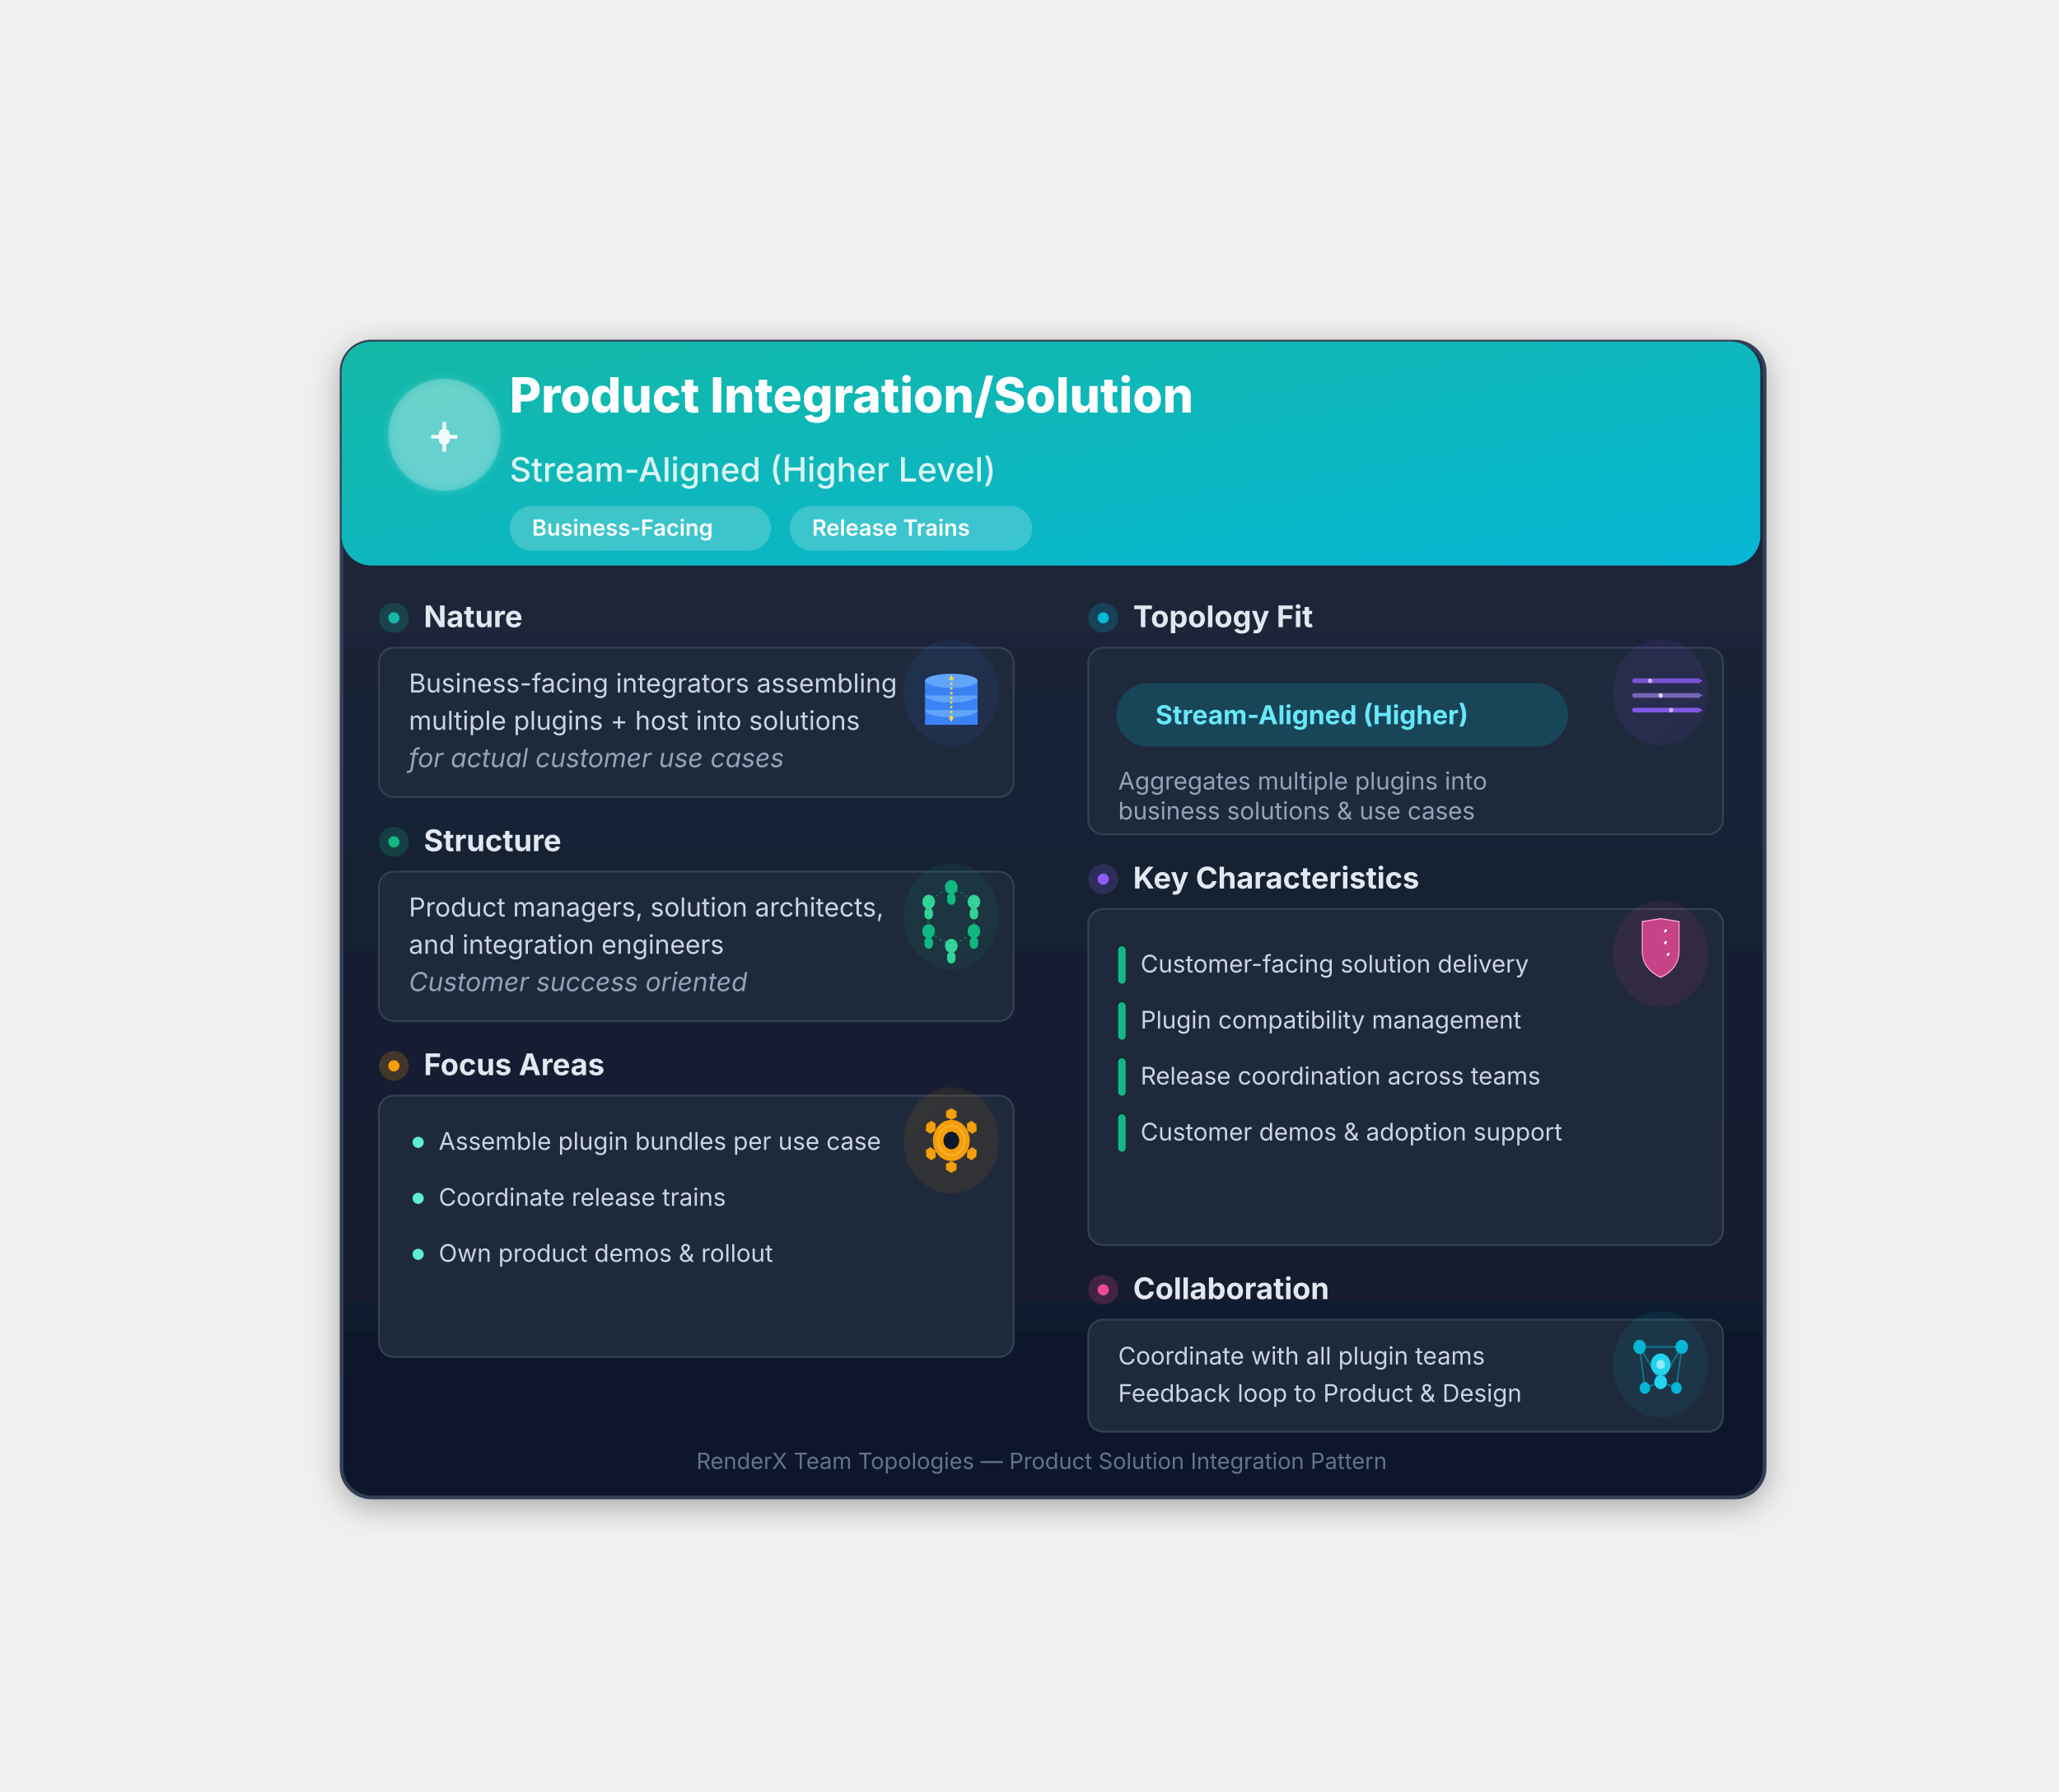
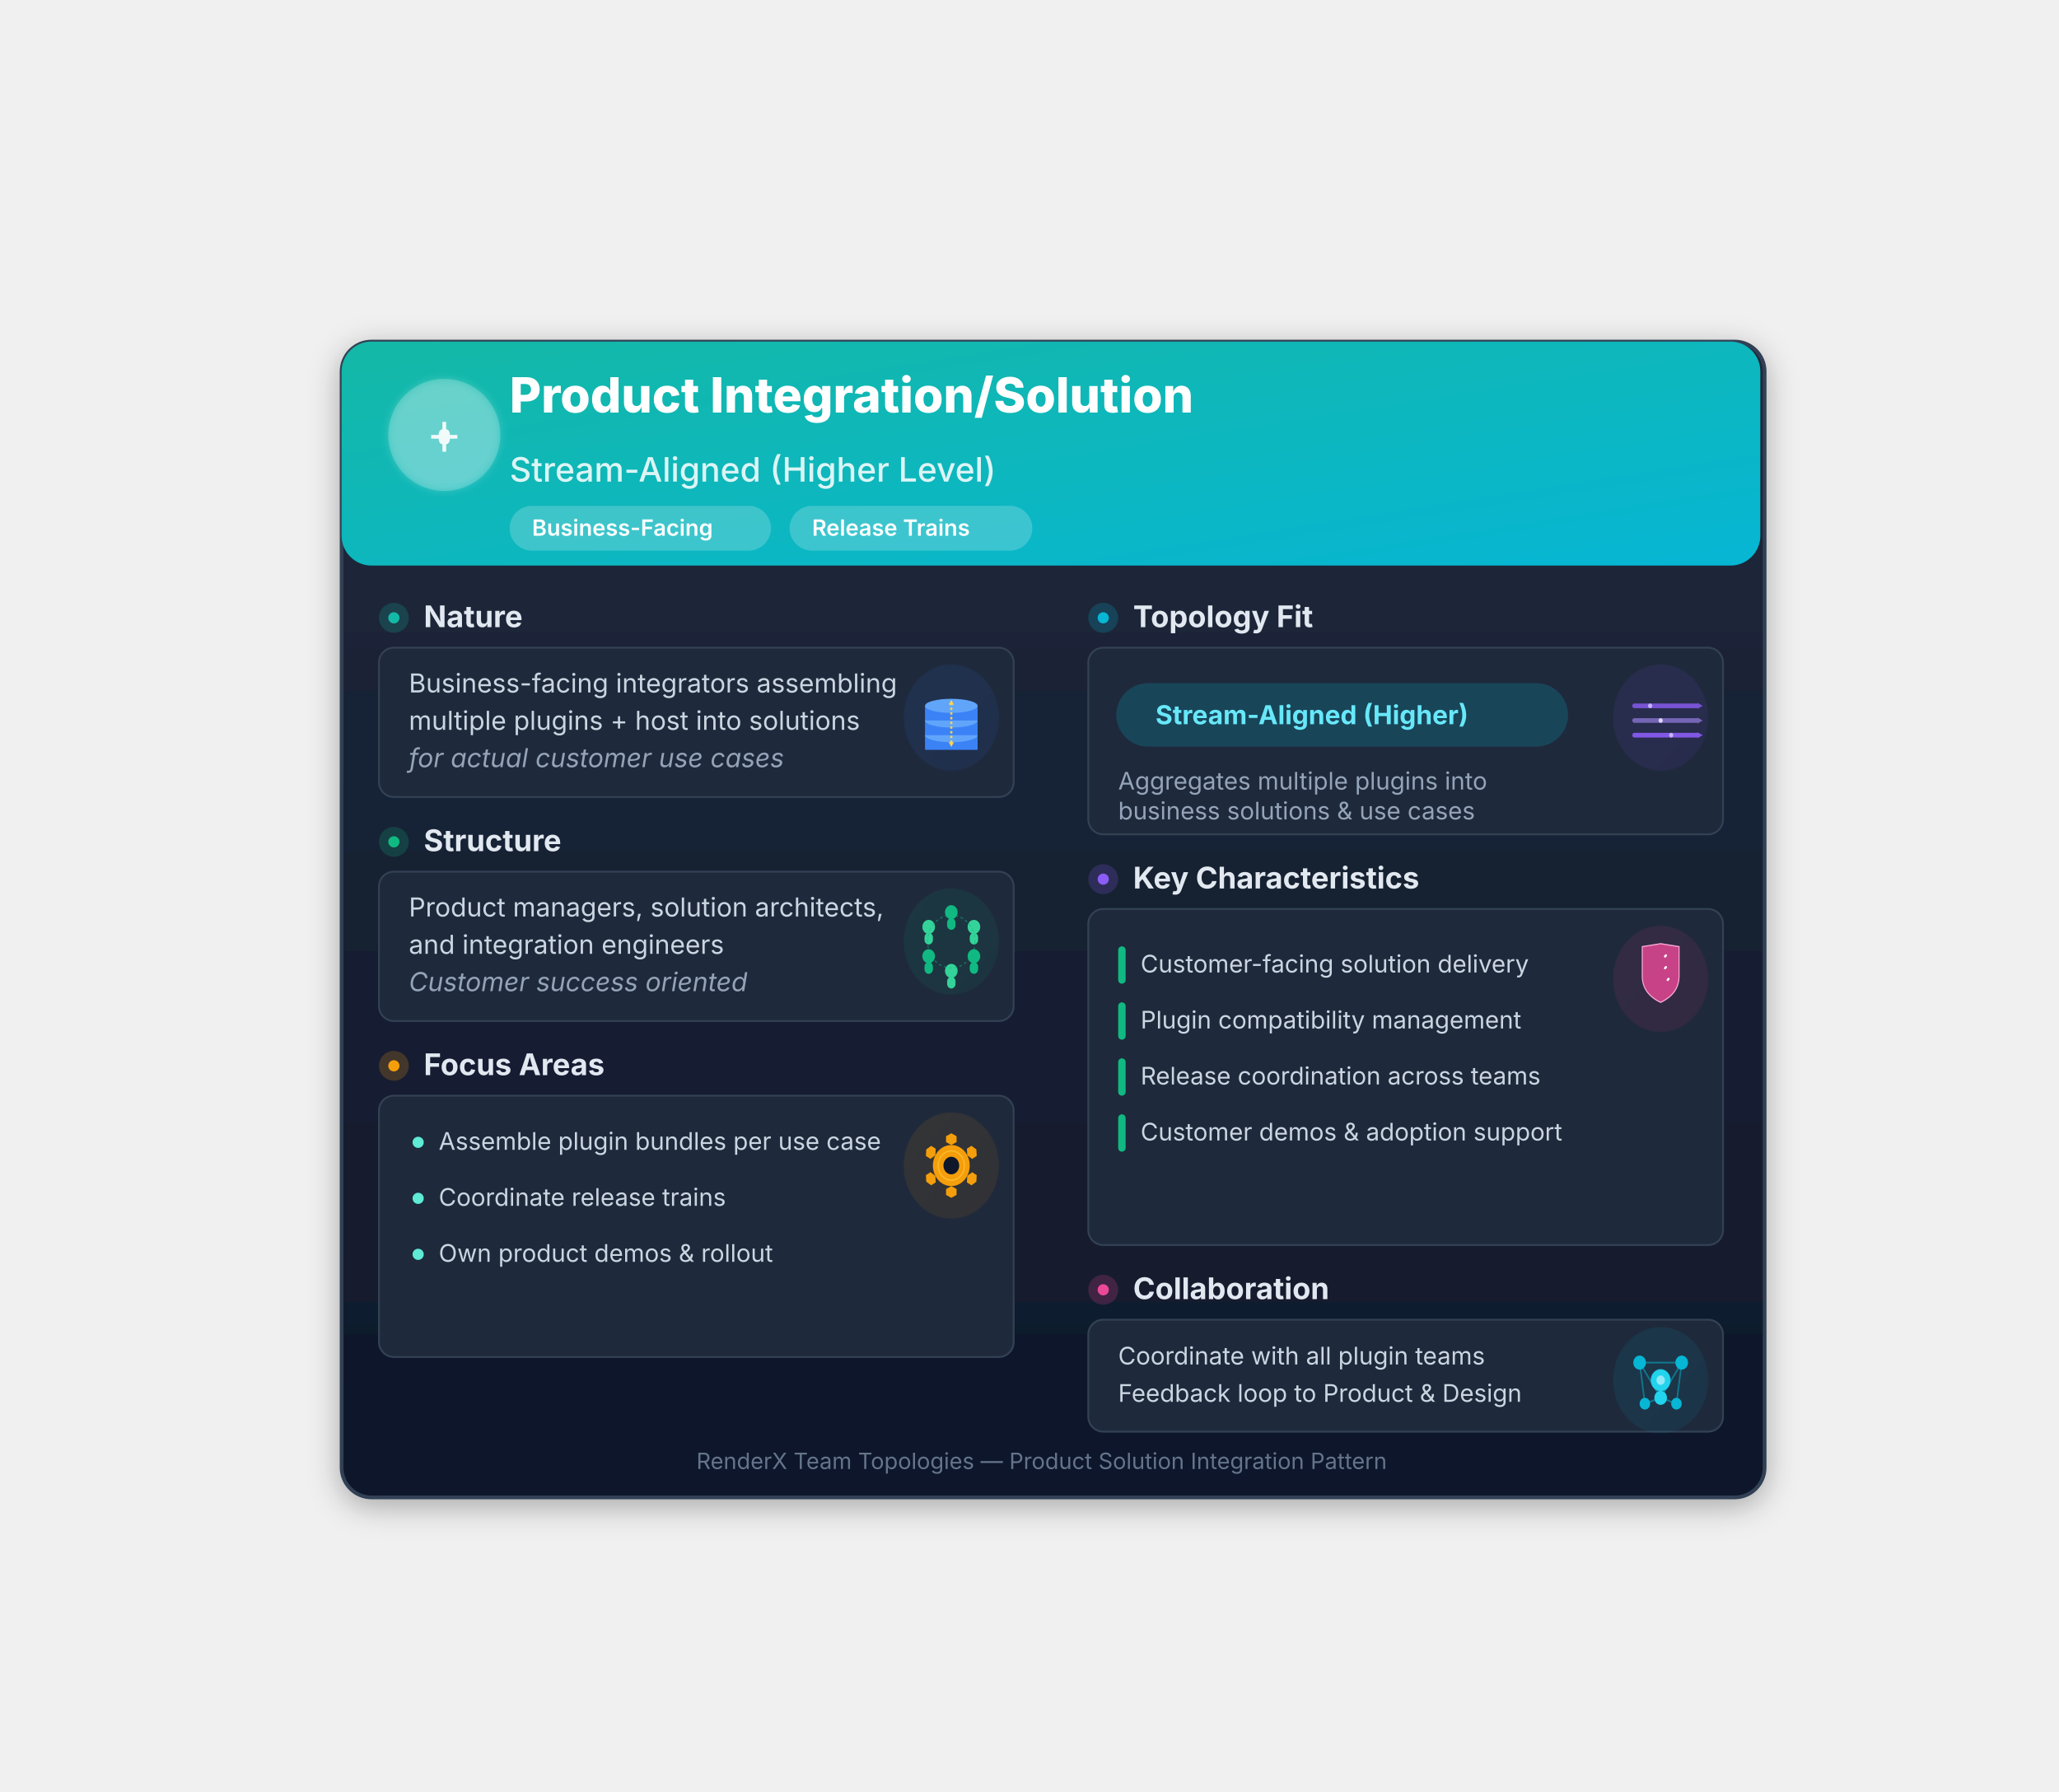
<svg xmlns="http://www.w3.org/2000/svg" viewBox="-163 -163 1103 960" role="img" aria-label="Product Integration/Solution Teams">
  <defs>
    <linearGradient id="headerGrad" x1="0%" y1="0%" x2="100%" y2="100%">
      <stop offset="0%" style="stop-color:#14B8A6;stop-opacity:1" />
      <stop offset="100%" style="stop-color:#06B6D4;stop-opacity:1" />
    </linearGradient>
    <linearGradient id="cardGrad" x1="0%" y1="0%" x2="0%" y2="100%">
      <stop offset="0%" style="stop-color:#1E293B;stop-opacity:1" />
      <stop offset="100%" style="stop-color:#0F172A;stop-opacity:1" />
    </linearGradient>
    <filter id="cardShadow" x="-20%" y="-20%" width="140%" height="140%">
      <feGaussianBlur in="SourceAlpha" stdDeviation="8" />
      <feOffset dx="0" dy="4" result="offsetblur" />
      <feComponentTransfer>
        <feFuncA type="linear" slope="0.3" />
      </feComponentTransfer>
      <feMerge>
        <feMergeNode />
        <feMergeNode in="SourceGraphic" />
      </feMerge>
    </filter>
    <filter id="glow">
      <feGaussianBlur stdDeviation="2" result="coloredBlur" />
      <feMerge>
        <feMergeNode in="coloredBlur" />
        <feMergeNode in="SourceGraphic" />
      </feMerge>
    </filter>
    <linearGradient id="blueGrad" x1="0%" y1="0%" x2="100%" y2="100%">
      <stop offset="0%" style="stop-color:#3B82F6" />
      <stop offset="100%" style="stop-color:#2563EB" />
    </linearGradient>
    <linearGradient id="greenGrad" x1="0%" y1="0%" x2="100%" y2="100%">
      <stop offset="0%" style="stop-color:#10B981" />
      <stop offset="100%" style="stop-color:#059669" />
    </linearGradient>
    <linearGradient id="orangeGrad" x1="0%" y1="0%" x2="100%" y2="100%">
      <stop offset="0%" style="stop-color:#F59E0B" />
      <stop offset="100%" style="stop-color:#D97706" />
    </linearGradient>
    <linearGradient id="purpleGrad" x1="0%" y1="0%" x2="100%" y2="100%">
      <stop offset="0%" style="stop-color:#8B5CF6" />
      <stop offset="100%" style="stop-color:#7C3AED" />
    </linearGradient>
    <linearGradient id="pinkGrad" x1="0%" y1="0%" x2="100%" y2="100%">
      <stop offset="0%" style="stop-color:#EC4899" />
      <stop offset="100%" style="stop-color:#DB2777" />
    </linearGradient>
    <linearGradient id="cyanGrad" x1="0%" y1="0%" x2="100%" y2="100%">
      <stop offset="0%" style="stop-color:#06B6D4" />
      <stop offset="100%" style="stop-color:#0891B2" />
    </linearGradient>
  </defs>
  <g filter="url(#cardShadow)">
    <rect x="20" y="20" width="762.304" height="619.224" rx="16" fill="url(#cardGrad)" stroke="#334155" stroke-width="2" />
  </g>
  <rect x="20" y="20" width="760" height="120" rx="16" fill="url(#headerGrad)" />
  <g transform="translate(50, 45)">
    <circle cx="25" cy="25" r="30" fill="rgba(255,255,255,0.2)" filter="url(#glow)" />
    <path d="M 18 25 L 22 25 C 22 22 24 22 24 22 L 24 18 L 26 18 L 26 22 C 26 22 28 22 28 25 L 32 25 L 32 27 L 28 27 C 28 30 26 30 26 30 L 26 34 L 24 34 L 24 30 C 24 30 22 30 22 27 L 18 27 Z" fill="white" opacity="0.9" />
  </g>
  <text x="110" y="58" font-family="Inter, system-ui, sans-serif" font-size="26" font-weight="800" fill="white">
    Product Integration/Solution
  </text>
  <text x="110" y="95" font-family="Inter, system-ui, sans-serif" font-size="18" font-weight="500" fill="rgba(255,255,255,0.85)">
    Stream-Aligned (Higher Level)
  </text>
  <g transform="translate(110, 108)">
    <rect width="140" height="24" rx="12" fill="rgba(255,255,255,0.2)" />
    <text x="12" y="16" font-family="Inter" font-size="12" font-weight="600" fill="white">Business-Facing</text>
  </g>
  <g transform="translate(260, 108)">
    <rect width="130" height="24" rx="12" fill="rgba(255,255,255,0.2)" />
    <text x="12" y="16" font-family="Inter" font-size="12" font-weight="600" fill="white">Release Trains</text>
  </g>
  <g transform="translate(40, 160)">
    <g>
      <g>
        <circle cx="8" cy="8" r="8" fill="#14B8A6" opacity="0.2" />
        <circle cx="8" cy="8" r="3" fill="#14B8A6" />
        <text x="24" y="13" font-family="Inter" font-size="16" font-weight="700" fill="#E2E8F0">Nature</text>
      </g>
      <rect x="0" y="24" width="340" height="80" rx="8" fill="#1E293B" stroke="#334155" stroke-width="1" />
      <text x="16" y="48" font-family="Inter" font-size="14" fill="#CBD5E1">
        <tspan x="16" dy="0">Business-facing integrators assembling</tspan>
        <tspan x="16" dy="20">multiple plugins + host into solutions</tspan>
        <tspan x="16" dy="20" font-style="italic" fill="#94A3B8">for actual customer use cases</tspan>
      </text>
    </g>
    <g transform="translate(0, 120)">
      <g>
        <circle cx="8" cy="8" r="8" fill="#10B981" opacity="0.2" />
        <circle cx="8" cy="8" r="3" fill="#10B981" />
        <text x="24" y="13" font-family="Inter" font-size="16" font-weight="700" fill="#E2E8F0">Structure</text>
      </g>
      <rect x="0" y="24" width="340" height="80" rx="8" fill="#1E293B" stroke="#334155" stroke-width="1" />
      <text x="16" y="48" font-family="Inter" font-size="14" fill="#CBD5E1">
        <tspan x="16" dy="0">Product managers, solution architects,</tspan>
        <tspan x="16" dy="20">and integration engineers</tspan>
        <tspan x="16" dy="20" font-style="italic" fill="#94A3B8">Customer success oriented</tspan>
      </text>
    </g>
    <g transform="translate(0, 240)">
      <g>
        <circle cx="8" cy="8" r="8" fill="#F59E0B" opacity="0.2" />
        <circle cx="8" cy="8" r="3" fill="#F59E0B" />
        <text x="24" y="13" font-family="Inter" font-size="16" font-weight="700" fill="#E2E8F0">Focus Areas</text>
      </g>
      <rect x="0" y="24" width="340" height="140" rx="8" fill="#1E293B" stroke="#334155" stroke-width="1" />
      <g transform="translate(16, 44)">
        <circle cx="5" cy="5" r="3" fill="#5EEAD4" />
        <text x="16" y="9" font-family="Inter" font-size="13" fill="#CBD5E1">
          Assemble plugin bundles per use case
        </text>
      </g>
      <g transform="translate(16, 74)">
        <circle cx="5" cy="5" r="3" fill="#5EEAD4" />
        <text x="16" y="9" font-family="Inter" font-size="13" fill="#CBD5E1">
          Coordinate release trains
        </text>
      </g>
      <g transform="translate(16, 104)">
        <circle cx="5" cy="5" r="3" fill="#5EEAD4" />
        <text x="16" y="9" font-family="Inter" font-size="13" fill="#CBD5E1">
          Own product demos &amp; rollout
        </text>
      </g>
    </g>
    <g transform="translate(380, 0)">
      <g>
        <circle cx="8" cy="8" r="8" fill="#06B6D4" opacity="0.2" />
        <circle cx="8" cy="8" r="3" fill="#06B6D4" />
        <text x="24" y="13" font-family="Inter" font-size="16" font-weight="700" fill="#E2E8F0">Topology Fit</text>
      </g>
      <rect x="0" y="24" width="340" height="100" rx="8" fill="#1E293B" stroke="#334155" stroke-width="1" />
      <g transform="translate(16, 44)">
        <rect width="240" height="32" rx="16" fill="#06B6D4" opacity="0.2" stroke="#06B6D4" stroke-width="2" />
        <text x="20" y="21" font-family="Inter" font-size="14" font-weight="700" fill="#67E8F9">
          Stream-Aligned (Higher)
        </text>
      </g>
      <text x="16" y="100" font-family="Inter" font-size="13" fill="#94A3B8">
        Aggregates multiple plugins into
      </text>
      <text x="16" y="116" font-family="Inter" font-size="13" fill="#94A3B8">
        business solutions &amp; use cases
      </text>
    </g>
    <g transform="translate(380, 140)">
      <g>
        <circle cx="8" cy="8" r="8" fill="#8B5CF6" opacity="0.2" />
        <circle cx="8" cy="8" r="3" fill="#8B5CF6" />
        <text x="24" y="13" font-family="Inter" font-size="16" font-weight="700" fill="#E2E8F0">Key Characteristics</text>
      </g>
      <rect x="0" y="24" width="340" height="180" rx="8" fill="#1E293B" stroke="#334155" stroke-width="1" />
      <g transform="translate(16, 44)">
        <rect x="0" y="0" width="4" height="20" rx="2" fill="#10B981" />
        <text x="12" y="14" font-family="Inter" font-size="13" fill="#CBD5E1">
          Customer-facing solution delivery
        </text>
      </g>
      <g transform="translate(16, 74)">
        <rect x="0" y="0" width="4" height="20" rx="2" fill="#10B981" />
        <text x="12" y="14" font-family="Inter" font-size="13" fill="#CBD5E1">
          Plugin compatibility management
        </text>
      </g>
      <g transform="translate(16, 104)">
        <rect x="0" y="0" width="4" height="20" rx="2" fill="#10B981" />
        <text x="12" y="14" font-family="Inter" font-size="13" fill="#CBD5E1">
          Release coordination across teams
        </text>
      </g>
      <g transform="translate(16, 134)">
        <rect x="0" y="0" width="4" height="20" rx="2" fill="#10B981" />
        <text x="12" y="14" font-family="Inter" font-size="13" fill="#CBD5E1">
          Customer demos &amp; adoption support
        </text>
      </g>
    </g>
    <g transform="translate(380, 360)">
      <g>
        <circle cx="8" cy="8" r="8" fill="#EC4899" opacity="0.2" />
        <circle cx="8" cy="8" r="3" fill="#EC4899" />
        <text x="24" y="13" font-family="Inter" font-size="16" font-weight="700" fill="#E2E8F0">Collaboration</text>
      </g>
      <rect x="0" y="24" width="340" height="60" rx="8" fill="#1E293B" stroke="#334155" stroke-width="1" />
      <text x="16" y="48" font-family="Inter" font-size="13" fill="#CBD5E1">
        <tspan x="16" dy="0">Coordinate with all plugin teams</tspan>
        <tspan x="16" dy="20">Feedback loop to Product &amp; Design</tspan>
      </text>
    </g>
  </g>
  <g transform="translate(20, 560)">
    <text x="380" y="38" text-anchor="middle" font-family="Inter" font-size="12" fill="#64748B" transform="translate(-5, 26)">
      RenderX Team Topologies — Product Solution Integration Pattern
    </text>
  </g>
-   <g data-asset-id="nature-icon" data-asset-name="nature-icon.svg" transform="translate(318.44, 176.58) scale(0.2817309, 0.3143795)" opacity="1">
+   <g data-asset-id="nature-icon" data-asset-name="nature-icon.svg" transform="translate(318.44, 190) scale(0.2817309, 0.3143795)" opacity="1">
    <circle cx="100" cy="100" r="90" fill="url(#blueGrad)" opacity="0.1" filter="url(#glow)">
      <animate attributeName="opacity" values="0.1;0.2;0.1" dur="3s" repeatCount="indefinite" />
    </circle>
    <g transform="translate(40, 50)">
      <ellipse cx="60" cy="90" rx="50" ry="12" fill="#3B82F6" opacity="0.8">
        <animate attributeName="opacity" values="0.8;0.95;0.8" dur="3s" repeatCount="indefinite" />
      </ellipse>
      <rect x="10" y="80" width="100" height="25" fill="#3B82F6" />
      <ellipse cx="60" cy="80" rx="50" ry="12" fill="#60A5FA" />
      <ellipse cx="60" cy="65" rx="50" ry="12" fill="#3B82F6" opacity="0.8">
        <animate attributeName="opacity" values="0.8;0.95;0.8" dur="3s" begin="0.5s" repeatCount="indefinite" />
      </ellipse>
      <rect x="10" y="55" width="100" height="25" fill="#3B82F6" />
      <ellipse cx="60" cy="55" rx="50" ry="12" fill="#60A5FA" />
      <ellipse cx="60" cy="40" rx="50" ry="12" fill="#3B82F6" opacity="0.8">
        <animate attributeName="opacity" values="0.8;0.95;0.8" dur="3s" begin="1s" repeatCount="indefinite" />
      </ellipse>
      <rect x="10" y="30" width="100" height="25" fill="#3B82F6" />
      <ellipse cx="60" cy="30" rx="50" ry="12" fill="#60A5FA" />
      <line x1="60" y1="25" x2="60" y2="95" stroke="#FCD34D" stroke-width="4" stroke-dasharray="4,4">
        <animate attributeName="stroke-dashoffset" from="0" to="8" dur="1s" repeatCount="indefinite" />
      </line>
      <polygon points="60,20 55,28 65,28" fill="#FCD34D">
        <animate attributeName="opacity" values="1;0.5;1" dur="2s" repeatCount="indefinite" />
      </polygon>
      <polygon points="60,100 55,92 65,92" fill="#FCD34D">
        <animate attributeName="opacity" values="1;0.5;1" dur="2s" repeatCount="indefinite" />
      </polygon>
    </g>
  </g>
-   <g data-asset-id="structure-icon" data-asset-name="structure-icon.svg" transform="translate(318.44, 296.58) scale(0.2817309, 0.3143795)" opacity="1">
+   <g data-asset-id="structure-icon" data-asset-name="structure-icon.svg" transform="translate(318.44, 310) scale(0.2817309, 0.3143795)" opacity="1">
    <circle cx="100" cy="100" r="90" fill="url(#greenGrad)" opacity="0.1" filter="url(#glow)">
      <animate attributeName="opacity" values="0.1;0.2;0.1" dur="3s" repeatCount="indefinite" />
    </circle>
    <g transform="translate(100, 100)">
      <g transform="translate(0, -50)">
        <circle cx="0" cy="0" r="12" fill="#10B981">
          <animate attributeName="r" values="12;14;12" dur="2s" repeatCount="indefinite" />
        </circle>
        <rect x="-8" y="10" width="16" height="20" rx="8" fill="#10B981" />
      </g>
      <g transform="translate(43, -25)">
        <circle cx="0" cy="0" r="12" fill="#34D399">
          <animate attributeName="r" values="12;14;12" dur="2s" begin="0.3s" repeatCount="indefinite" />
        </circle>
        <rect x="-8" y="10" width="16" height="20" rx="8" fill="#34D399" />
      </g>
      <g transform="translate(43, 25)">
        <circle cx="0" cy="0" r="12" fill="#10B981">
          <animate attributeName="r" values="12;14;12" dur="2s" begin="0.6s" repeatCount="indefinite" />
        </circle>
        <rect x="-8" y="10" width="16" height="20" rx="8" fill="#10B981" />
      </g>
      <g transform="translate(0, 50)">
        <circle cx="0" cy="0" r="12" fill="#34D399">
          <animate attributeName="r" values="12;14;12" dur="2s" begin="0.9s" repeatCount="indefinite" />
        </circle>
        <rect x="-8" y="10" width="16" height="20" rx="8" fill="#34D399" />
      </g>
      <g transform="translate(-43, 25)">
        <circle cx="0" cy="0" r="12" fill="#10B981">
          <animate attributeName="r" values="12;14;12" dur="2s" begin="1.2s" repeatCount="indefinite" />
        </circle>
        <rect x="-8" y="10" width="16" height="20" rx="8" fill="#10B981" />
      </g>
      <g transform="translate(-43, -25)">
        <circle cx="0" cy="0" r="12" fill="#34D399">
          <animate attributeName="r" values="12;14;12" dur="2s" begin="1.5s" repeatCount="indefinite" />
        </circle>
        <rect x="-8" y="10" width="16" height="20" rx="8" fill="#34D399" />
      </g>
      <circle cx="0" cy="0" r="45" fill="none" stroke="#10B981" stroke-width="2" stroke-dasharray="5,5" opacity="0.5">
        <animateTransform attributeName="transform" type="rotate" from="0" to="360" dur="20s" repeatCount="indefinite" />
        <animate attributeName="opacity" values="0.5;0.8;0.5" dur="3s" repeatCount="indefinite" />
      </circle>
    </g>
  </g>
-   <g data-asset-id="focus-icon" data-asset-name="focus-icon.svg" transform="translate(318.44, 416.58) scale(0.2817309, 0.3143795)" opacity="1">
+   <g data-asset-id="focus-icon" data-asset-name="focus-icon.svg" transform="translate(318.44, 430) scale(0.2817309, 0.3143795)" opacity="1">
    <circle cx="100" cy="100" r="90" fill="url(#orangeGrad)" opacity="0.1" filter="url(#glow)">
      <animate attributeName="opacity" values="0.1;0.2;0.1" dur="3s" repeatCount="indefinite" />
    </circle>
    <g transform="translate(100, 100)">
      <g>
        <animateTransform attributeName="transform" type="rotate" from="0" to="360" dur="8s" repeatCount="indefinite" />
        <path d="M 0,-55 L 10,-50 L 10,-40 L 0,-35 L -10,-40 L -10,-50 Z" fill="#F59E0B" />
        <path d="M 0,-55 L 10,-50 L 10,-40 L 0,-35 L -10,-40 L -10,-50 Z" fill="#F59E0B" transform="rotate(60)" />
        <path d="M 0,-55 L 10,-50 L 10,-40 L 0,-35 L -10,-40 L -10,-50 Z" fill="#F59E0B" transform="rotate(120)" />
        <path d="M 0,-55 L 10,-50 L 10,-40 L 0,-35 L -10,-40 L -10,-50 Z" fill="#F59E0B" transform="rotate(180)" />
        <path d="M 0,-55 L 10,-50 L 10,-40 L 0,-35 L -10,-40 L -10,-50 Z" fill="#F59E0B" transform="rotate(240)" />
        <path d="M 0,-55 L 10,-50 L 10,-40 L 0,-35 L -10,-40 L -10,-50 Z" fill="#F59E0B" transform="rotate(300)" />
        <circle cx="0" cy="0" r="35" fill="#F59E0B" />
      </g>
      <circle cx="0" cy="0" r="15" fill="#0F172A">
        <animate attributeName="r" values="15;17;15" dur="4s" repeatCount="indefinite" />
      </circle>
      <circle cx="0" cy="0" r="25" fill="none" stroke="#FCD34D" stroke-width="2" opacity="0.6">
        <animate attributeName="opacity" values="0.6;1;0.6" dur="2s" repeatCount="indefinite" />
      </circle>
      <circle cx="0" cy="0" r="35" fill="none" stroke="#FCD34D" stroke-width="3" opacity="0">
        <animate attributeName="r" from="35" to="60" dur="2s" repeatCount="indefinite" />
        <animate attributeName="opacity" from="0.8" to="0" dur="2s" repeatCount="indefinite" />
      </circle>
    </g>
  </g>
-   <g data-asset-id="topology-fit-icon" data-asset-name="topology-fit-icon.svg" transform="translate(698.44, 176.58) scale(0.2817309, 0.3143795)" opacity="1">
+   <g data-asset-id="topology-fit-icon" data-asset-name="topology-fit-icon.svg" transform="translate(698.44, 190) scale(0.2817309, 0.3143795)" opacity="1">
    <circle cx="100" cy="100" r="90" fill="url(#purpleGrad)" opacity="0.1" filter="url(#glow)" />
    <g transform="translate(40, 70)">
      <g opacity="0.8">
        <path d="M 10,10 L 130,10" stroke="#8B5CF6" stroke-width="8" stroke-linecap="round" />
        <polygon points="140,10 130,5 130,15" fill="#8B5CF6" />
      </g>
      <g opacity="0.6" transform="translate(0, 25)">
        <path d="M 10,10 L 130,10" stroke="#A78BFA" stroke-width="8" stroke-linecap="round" />
        <polygon points="140,10 130,5 130,15" fill="#A78BFA" />
      </g>
      <g opacity="0.9" transform="translate(0, 50)">
        <path d="M 10,10 L 130,10" stroke="#8B5CF6" stroke-width="8" stroke-linecap="round" />
        <polygon points="140,10 130,5 130,15" fill="#8B5CF6" />
      </g>
      <circle cx="40" cy="10" r="4" fill="#C4B5FD">
        <animate attributeName="cx" from="10" to="140" dur="2s" repeatCount="indefinite" />
      </circle>
      <circle cx="60" cy="35" r="4" fill="#DDD6FE">
        <animate attributeName="cx" from="10" to="140" dur="2.5s" repeatCount="indefinite" />
      </circle>
      <circle cx="80" cy="60" r="4" fill="#C4B5FD">
        <animate attributeName="cx" from="10" to="140" dur="1.8s" repeatCount="indefinite" />
      </circle>
    </g>
  </g>
-   <g data-asset-id="characteristics-icon" data-asset-name="characteristics-icon.svg" transform="translate(698.44, 316.58) scale(0.2817309, 0.3143795)" opacity="1">
+   <g data-asset-id="characteristics-icon" data-asset-name="characteristics-icon.svg" transform="translate(698.44, 330) scale(0.2817309, 0.3143795)" opacity="1">
    <circle cx="100" cy="100" r="90" fill="url(#pinkGrad)" opacity="0.1" filter="url(#glow)">
      <animate attributeName="opacity" values="0.1;0.2;0.1" dur="3s" repeatCount="indefinite" />
    </circle>
    <g transform="translate(100, 80)">
      <path d="M 0,-40 L 35,-35 L 35,15 Q 35,45 0,60 Q -35,45 -35,15 L -35,-35 Z" fill="#EC4899" opacity="0.8">
        <animate attributeName="opacity" values="0.8;0.95;0.8" dur="3s" repeatCount="indefinite" />
      </path>
      <path d="M 0,-40 L 35,-35 L 35,15 Q 35,45 0,60 Q -35,45 -35,15 L -35,-35 Z" fill="none" stroke="#F9A8D4" stroke-width="2">
        <animate attributeName="stroke-width" values="2;3;2" dur="2s" repeatCount="indefinite" />
      </path>
      <g stroke="#FFF" stroke-width="4" stroke-linecap="round" fill="none">
        <path d="M -20,-10 L -10,0 L 10,-20" stroke-dasharray="40" stroke-dashoffset="40">
          <animate attributeName="stroke-dashoffset" from="40" to="0" dur="0.6s" begin="0s" fill="freeze" />
        </path>
        <path d="M -20,10 L -10,20 L 10,0" stroke-dasharray="40" stroke-dashoffset="40">
          <animate attributeName="stroke-dashoffset" from="40" to="0" dur="0.6s" begin="0.3s" fill="freeze" />
        </path>
        <path d="M -15,30 L -5,40 L 15,20" stroke-dasharray="40" stroke-dashoffset="40">
          <animate attributeName="stroke-dashoffset" from="40" to="0" dur="0.6s" begin="0.6s" fill="freeze" />
        </path>
      </g>
      <circle cx="25" cy="-25" r="3" fill="#FFF" opacity="0">
        <animate attributeName="opacity" values="0;1;0" dur="2s" begin="1s" repeatCount="indefinite" />
      </circle>
      <circle cx="-25" cy="0" r="2" fill="#FFF" opacity="0">
        <animate attributeName="opacity" values="0;1;0" dur="2s" begin="1.3s" repeatCount="indefinite" />
      </circle>
      <circle cx="30" cy="25" r="2.5" fill="#FFF" opacity="0">
        <animate attributeName="opacity" values="0;1;0" dur="2s" begin="1.6s" repeatCount="indefinite" />
      </circle>
    </g>
  </g>
-   <g data-asset-id="collaboration-icon" data-asset-name="collaboration-icon.svg" transform="translate(698.44, 536.58) scale(0.2817309, 0.3143795)" opacity="1">
+   <g data-asset-id="collaboration-icon" data-asset-name="collaboration-icon.svg" transform="translate(698.44, 545) scale(0.2817309, 0.3143795)" opacity="1">
    <circle cx="100" cy="100" r="90" fill="url(#cyanGrad)" opacity="0.1" filter="url(#glow)" />
    <g transform="translate(100, 100)">
      <line x1="-40" y1="-30" x2="40" y2="-30" stroke="#06B6D4" stroke-width="3" opacity="0.5" />
      <line x1="-40" y1="-30" x2="0" y2="30" stroke="#06B6D4" stroke-width="3" opacity="0.5" />
      <line x1="40" y1="-30" x2="0" y2="30" stroke="#06B6D4" stroke-width="3" opacity="0.5" />
      <line x1="-40" y1="-30" x2="-30" y2="40" stroke="#06B6D4" stroke-width="3" opacity="0.5" />
      <line x1="40" y1="-30" x2="30" y2="40" stroke="#06B6D4" stroke-width="3" opacity="0.5" />
      <line x1="0" y1="30" x2="-30" y2="40" stroke="#06B6D4" stroke-width="3" opacity="0.5" />
      <line x1="0" y1="30" x2="30" y2="40" stroke="#06B6D4" stroke-width="3" opacity="0.5" />
      <circle cx="-40" cy="-30" r="12" fill="#06B6D4" />
      <circle cx="40" cy="-30" r="12" fill="#06B6D4" />
      <circle cx="0" cy="30" r="12" fill="#22D3EE" />
      <circle cx="-30" cy="40" r="10" fill="#06B6D4" />
      <circle cx="30" cy="40" r="10" fill="#06B6D4" />
      <circle cx="0" cy="0" r="18" fill="#22D3EE" />
      <circle cx="0" cy="0" r="8" fill="#FFF" opacity="0.5" />
      <circle cx="0" cy="0" r="18" fill="none" stroke="#22D3EE" stroke-width="2" opacity="0.8">
        <animate attributeName="r" from="18" to="35" dur="2s" repeatCount="indefinite" />
        <animate attributeName="opacity" from="0.8" to="0" dur="2s" repeatCount="indefinite" />
      </circle>
    </g>
  </g>
</svg>
